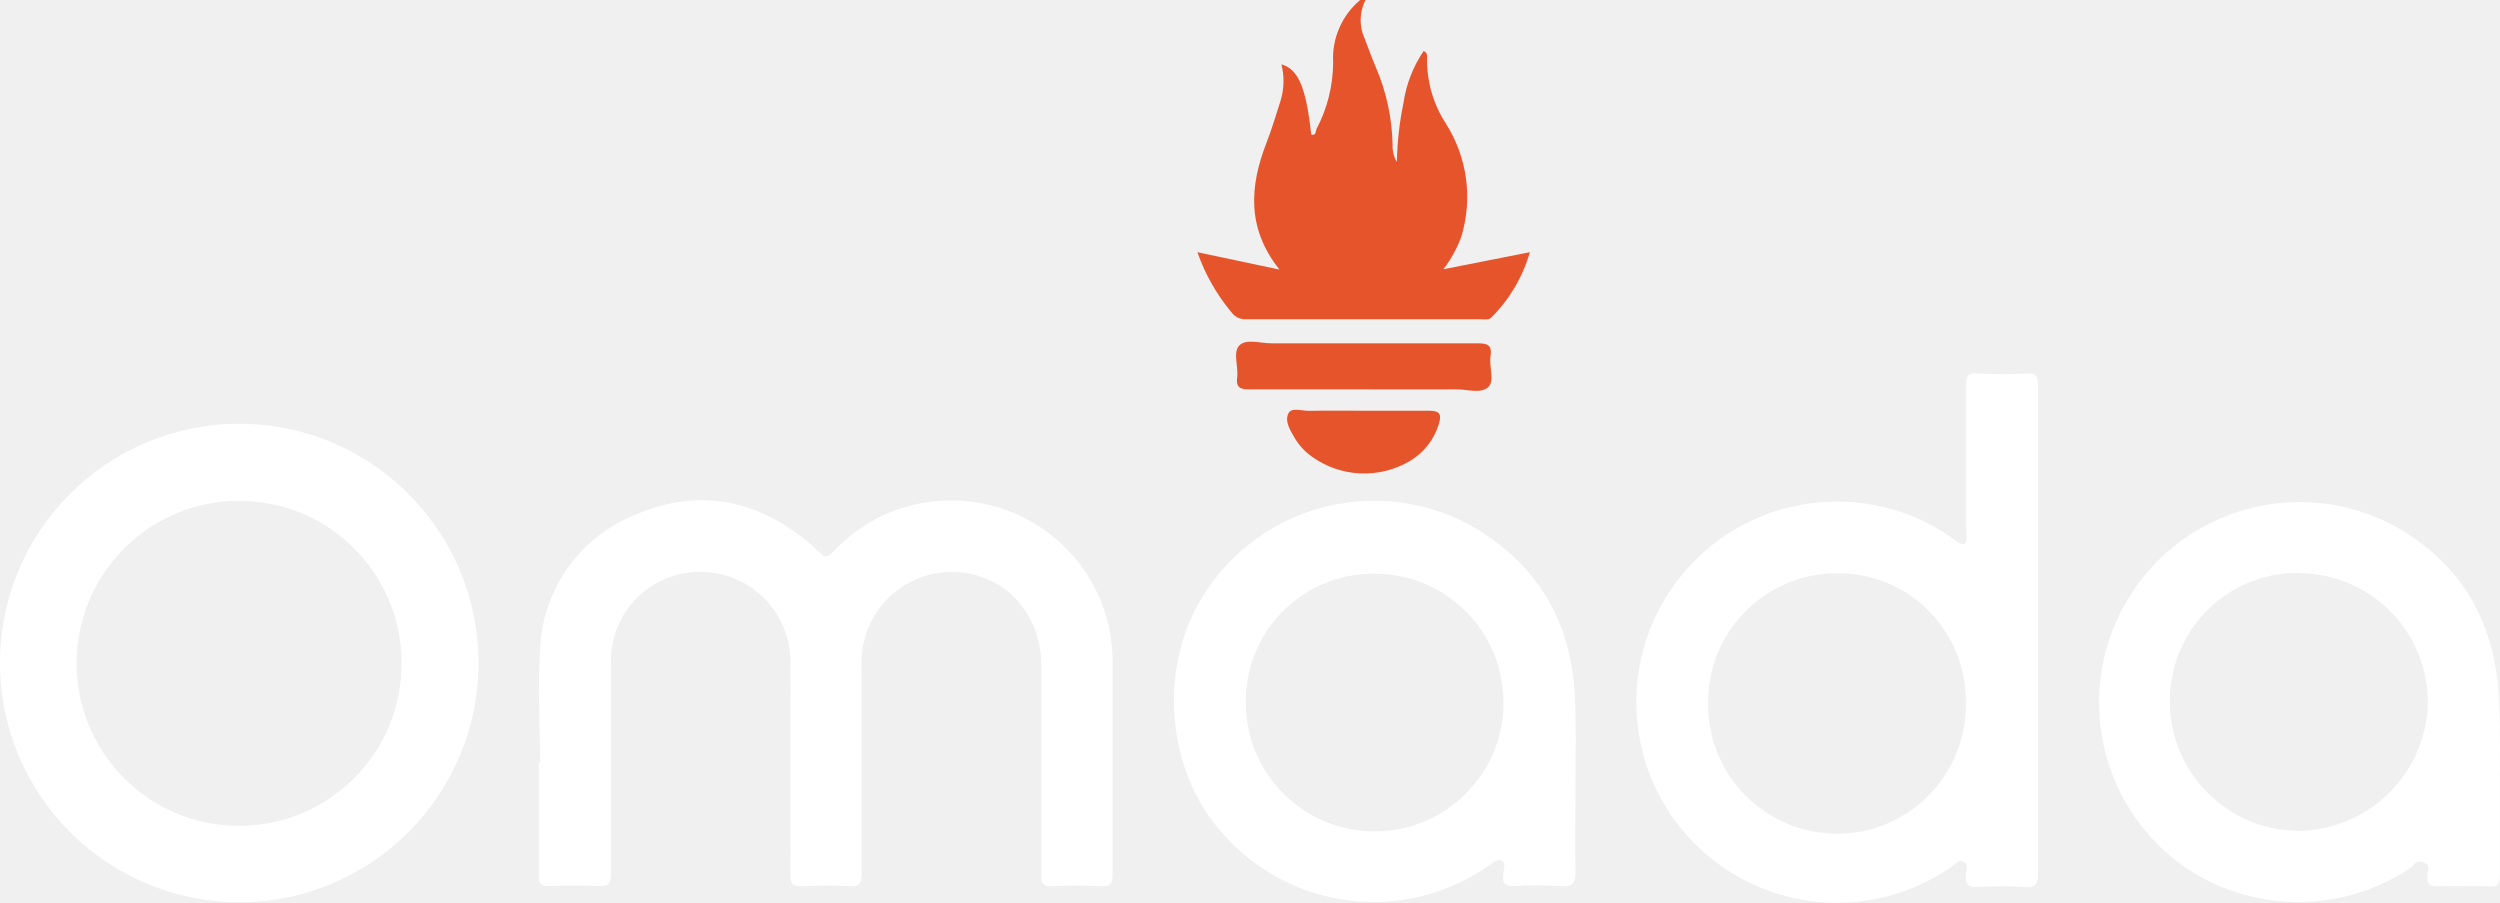
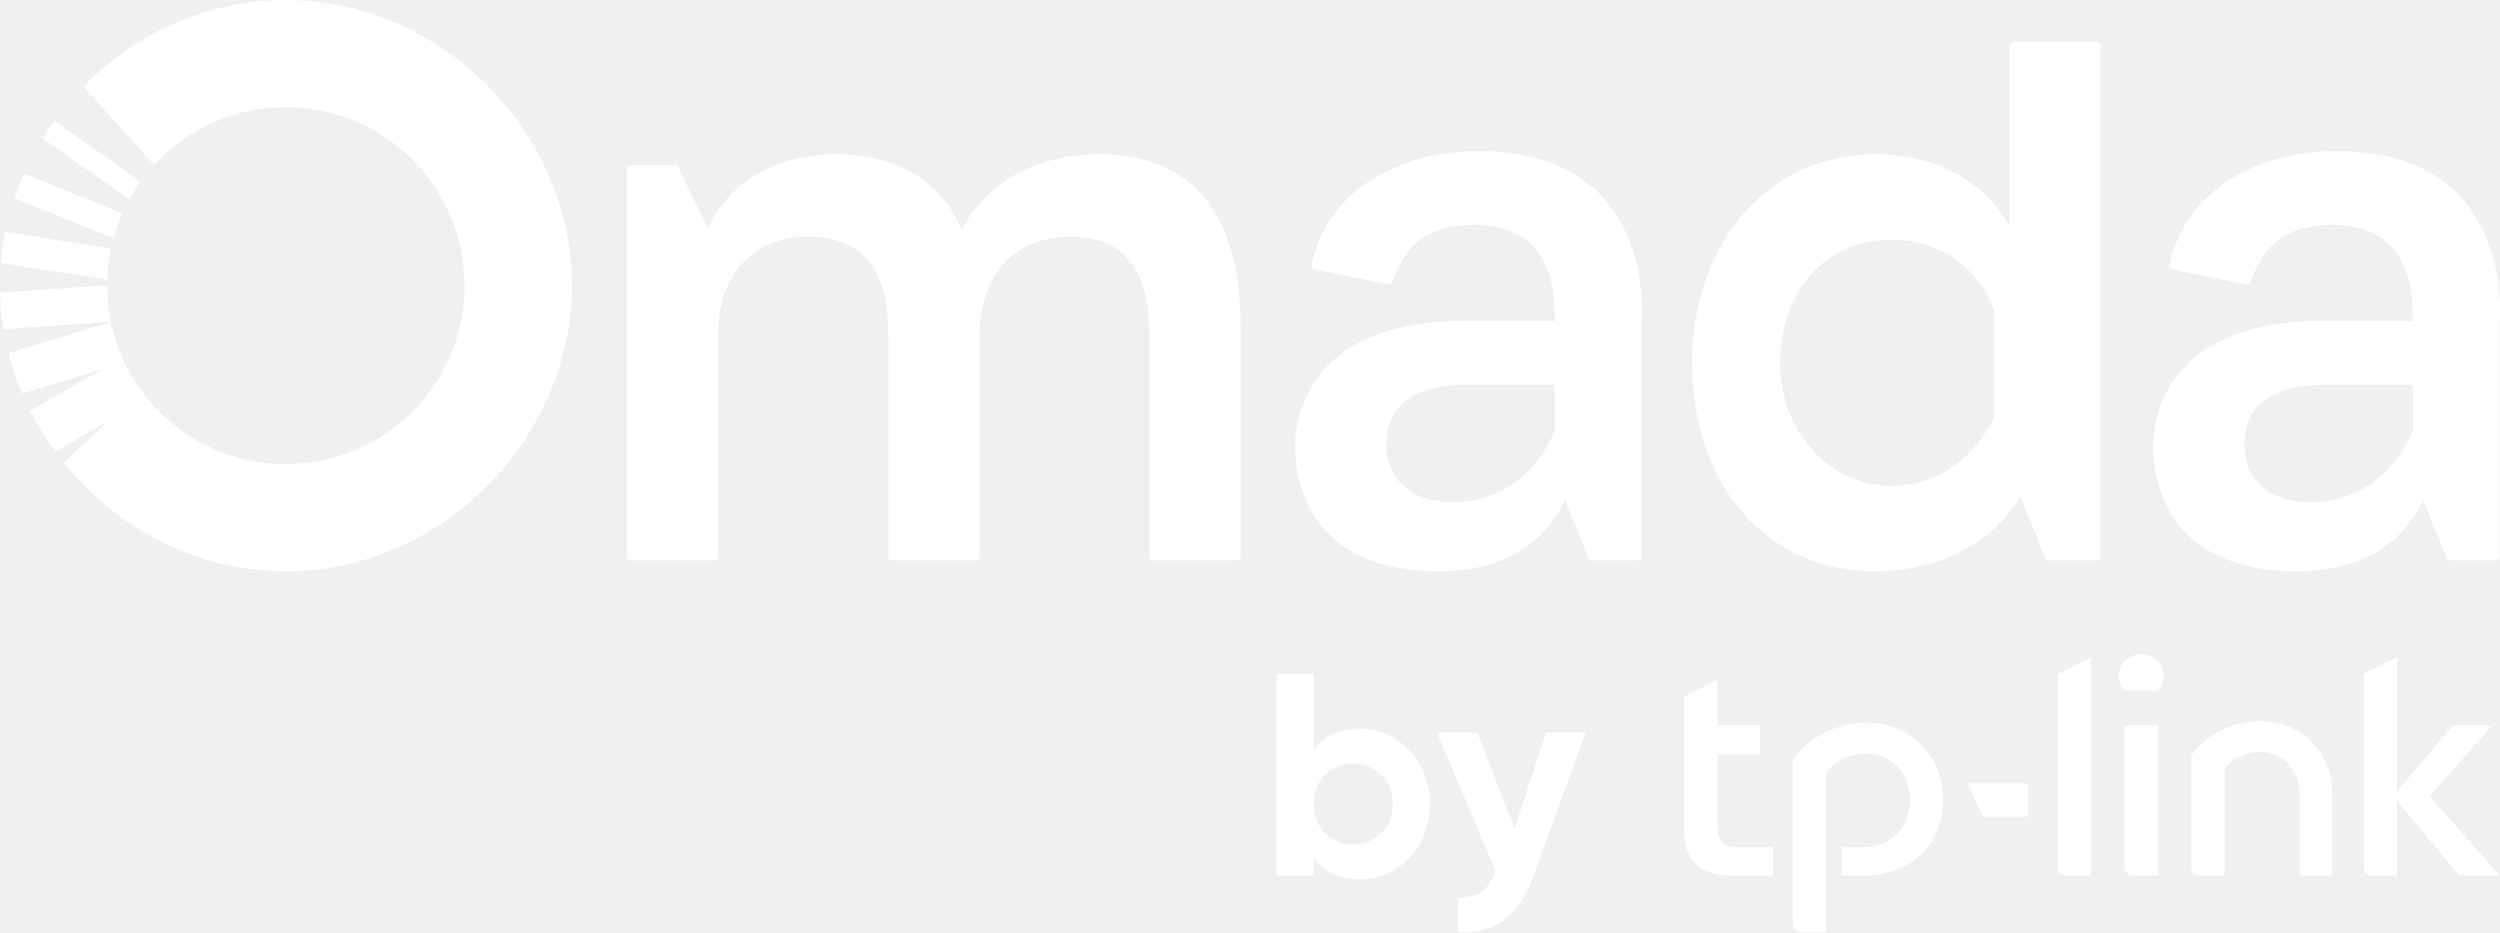
- <svg xmlns="http://www.w3.org/2000/svg" viewBox="0 0 225.82 81.5">
-   <defs>
-     <style>.cls-1{fill:#e6542c;}.cls-2{fill:#fff;}</style>
-   </defs>
-   <g id="Layer_2" data-name="Layer 2">
-     <g id="Layer_1-2" data-name="Layer 1">
-       <path class="cls-1" d="M123.34,0a4,4,0,0,0-.08,3.47c.34.85.63,1.72,1,2.56a18.65,18.65,0,0,1,1.53,7.09,2.7,2.7,0,0,0,.39,1.51,28.19,28.19,0,0,1,.59-5.31A11.19,11.19,0,0,1,128.6,4.6c.39.21.31.53.3.77a10.54,10.54,0,0,0,1.69,5.77A12.34,12.34,0,0,1,132,21.37a11,11,0,0,1-1.62,2.95l7.81-1.54a13.64,13.64,0,0,1-3.48,5.9c-.25.25-.61.16-.92.16H112.54a1.53,1.53,0,0,1-1.31-.64,17.33,17.33,0,0,1-3.07-5.42l7.41,1.57c-2.95-3.71-2.7-7.49-1.19-11.4.49-1.26.88-2.56,1.29-3.85a6.13,6.13,0,0,0,.08-3.29c1.53.44,2.23,2.1,2.69,6.35.45.12.39-.32.48-.51a13.05,13.05,0,0,0,1.5-6A6.87,6.87,0,0,1,122.86,0Z" />
-       <path class="cls-2" d="M48.78,68.93c0-3.44-.22-6.89,0-10.31a13.67,13.67,0,0,1,8.7-12.16c5.32-2.27,10.38-1.49,15,2.1a11.55,11.55,0,0,1,1,.83c1.14,1.13,1.14,1.14,2.21,0a14.58,14.58,0,0,1,20.46,0A14.43,14.43,0,0,1,100.5,60c0,6.31,0,12.63,0,18.95,0,.9-.22,1.16-1.12,1.1a41.5,41.5,0,0,0-4.32,0c-.86.05-1-.24-1-1.06,0-6.28,0-12.56,0-18.83,0-4.88-3.47-8.5-8.14-8.5a8.15,8.15,0,0,0-8.09,8.44c0,6.28,0,12.56,0,18.83,0,.91-.23,1.17-1.13,1.12-1.43-.08-2.88-.07-4.31,0-.79,0-1-.19-1-1q.06-9.48,0-18.95a8.12,8.12,0,0,0-9.29-8.36,8,8,0,0,0-6.91,7.8c0,6.44,0,12.88,0,19.31,0,.92-.18,1.26-1.16,1.19a43.84,43.84,0,0,0-4.44,0c-.75,0-.93-.22-.92-.95,0-3.39,0-6.79,0-10.19Z" />
-       <path class="cls-2" d="M0,60A21.61,21.61,0,1,1,21.72,81.5,21.63,21.63,0,0,1,0,60ZM21.59,45.24A14.68,14.68,0,1,0,36.28,59.88,14.67,14.67,0,0,0,21.59,45.24Z" />
-       <path class="cls-2" d="M184.09,57c0,7.31,0,14.62,0,21.94,0,.94-.22,1.24-1.18,1.18a34.62,34.62,0,0,0-4.2,0c-.89.05-1.23-.19-1.13-1.11,0-.39.29-.95-.2-1.18s-.81.26-1.15.5a18.12,18.12,0,1,1-.19-29.94c.45.3,1,.94,1.38.72s.18-1,.18-1.54c0-4.27,0-8.55,0-12.83,0-.84.22-1.09,1.06-1a41.5,41.5,0,0,0,4.32,0c.91-.06,1.12.21,1.11,1.11C184.08,42.16,184.09,49.55,184.09,57ZM166,51.78A11.62,11.62,0,0,0,154.3,63.26a11.64,11.64,0,1,0,23.27.16A11.52,11.52,0,0,0,166,51.78Z" />
-       <path class="cls-2" d="M142.31,70.82c0,2.68-.05,5.36,0,8,0,1-.29,1.28-1.26,1.22a31,31,0,0,0-4.2,0c-1,.07-1.17-.34-1.06-1.17.05-.37.25-.87-.13-1.11s-.81.18-1.16.41a18.1,18.1,0,0,1-24.07-2.9c-4.87-5.38-5.75-14.1-2.32-20.48a18.17,18.17,0,0,1,25.3-7c5.77,3.51,8.63,8.76,8.86,15.45C142.38,65.78,142.31,68.3,142.31,70.82Zm-18.15-19a11.52,11.52,0,0,0-11.63,11.8,11.64,11.64,0,1,0,11.63-11.8Z" />
-       <path class="cls-2" d="M225.8,70.75c0,2.8,0,5.59,0,8.39,0,.74-.2,1-.94.92-1.56,0-3.12-.06-4.68,0-.77,0-.94-.22-.92-.94,0-.38.38-.93-.35-1.21s-.86.26-1.19.5a18.21,18.21,0,0,1-20.55-.21,18.12,18.12,0,0,1,19-30.76c6.31,3.47,9.36,9,9.57,16.12C225.86,66,225.8,68.35,225.8,70.75Zm-18.15-19A11.53,11.53,0,0,0,196,63.31a11.69,11.69,0,0,0,11.65,11.74A11.83,11.83,0,0,0,219.3,63.48,11.67,11.67,0,0,0,207.65,51.77Z" />
-       <path class="cls-1" d="M123.1,35.17c-3.4,0-6.8,0-10.19,0-.83,0-1.29-.1-1.16-1.08s-.41-2.27.2-2.89,1.9-.19,2.88-.19c6.2,0,12.39,0,18.59,0,.86,0,1.38.1,1.22,1.14s.43,2.28-.25,2.85-1.83.17-2.78.17C128.77,35.18,125.94,35.17,123.1,35.17Z" />
-       <path class="cls-1" d="M123.1,37.1c2,0,4,0,6,0,1,0,1.12.36.87,1.2a5.87,5.87,0,0,1-2.68,3.38,8.11,8.11,0,0,1-8.8-.44A5.43,5.43,0,0,1,117,39.65c-.42-.73-1-1.59-.61-2.33.28-.55,1.25-.19,1.9-.21C119.9,37.08,121.5,37.1,123.1,37.1Z" />
-     </g>
-   </g>
+ <svg xmlns="http://www.w3.org/2000/svg" width="118" height="44" viewBox="0 0 118 44" fill="none">
+   <path fill-rule="evenodd" clip-rule="evenodd" d="M6.643 8.564L2.564 5.711C2.37 5.978 2.186 6.252 2.012 6.532L6.112 9.398C6.273 9.109 6.451 8.831 6.643 8.564ZM5.776 10.074L1.13 8.2C0.963 8.576 0.814 8.96 0.682 9.351L5.36 11.238C5.47 10.838 5.61 10.449 5.776 10.074ZM5.238 11.73L0.25 10.941C0.152 11.424 0.083 11.914 0.041 12.409L5.062 13.204C5.078 12.7 5.137 12.208 5.238 11.73ZM5.055 13.482C5.055 13.475 5.055 13.468 5.055 13.462L0 13.814C0.015 14.395 0.068 14.971 0.161 15.538L5.227 15.184C5.114 14.634 5.055 14.065 5.055 13.482ZM26.992 13.482C26.992 20.6 20.948 26.964 13.491 26.964C9.257 26.964 5.479 24.91 3.004 21.831L5.09 19.889L2.61 21.318C2.165 20.709 1.77 20.064 1.429 19.391L4.866 17.41L1.046 18.576C0.783 17.959 0.567 17.322 0.399 16.67L5.23 15.195C6.022 19.026 9.42 21.907 13.491 21.907C18.151 21.907 21.928 18.135 21.928 13.482C21.928 8.829 18.151 5.056 13.491 5.056C11.032 5.056 8.819 6.108 7.277 7.785L3.937 4.08C6.38 1.595 9.759 0 13.491 0C20.948 0 26.992 6.364 26.992 13.482ZM58.552 15.363V26.268C58.552 26.37 58.47 26.451 58.369 26.451H54.428C54.327 26.451 54.245 26.37 54.245 26.268V15.683C54.245 12.689 52.994 11.171 50.529 11.171C47.88 11.171 46.235 12.973 46.235 15.876V26.268C46.235 26.37 46.153 26.451 46.052 26.451H42.111C42.01 26.451 41.928 26.37 41.928 26.268V15.683C41.928 12.689 40.656 11.171 38.147 11.171C35.519 11.171 33.886 12.973 33.886 15.876V26.268C33.886 26.37 33.804 26.451 33.703 26.451H29.762C29.661 26.451 29.579 26.37 29.579 26.268V7.981C29.579 7.88 29.661 7.798 29.762 7.798H31.822C31.913 7.798 31.997 7.851 32.036 7.934L33.403 10.802C33.696 10.108 35.153 7.286 39.494 7.286C42.312 7.286 44.352 8.506 45.402 10.817C46.632 8.539 48.937 7.286 51.908 7.286C56.255 7.286 58.552 10.079 58.552 15.363ZM65.442 20.914C65.437 18.767 67.347 18.131 69.381 18.161H73.389V20.32C73.163 20.912 71.854 23.701 68.557 23.701C66.79 23.726 65.391 22.755 65.442 20.914ZM69.751 7.126C66.246 7.126 62.655 8.858 61.904 12.506C61.883 12.605 61.949 12.701 62.048 12.722L65.52 13.424C65.611 13.442 65.7 13.389 65.73 13.302C66.369 11.431 67.49 10.639 69.56 10.613C73.503 10.612 73.373 14.178 73.389 15.151H69.022C67.401 15.151 65.987 15.391 64.82 15.865C61.349 17.196 60.22 20.916 61.881 24.094C62.461 25.165 64.011 26.964 67.876 26.964C70.78 26.964 72.796 25.831 73.873 23.595C74.076 24.099 74.768 25.817 74.969 26.315C75.002 26.398 75.082 26.451 75.172 26.451H77.297C77.397 26.451 77.48 26.37 77.48 26.268V15.151C77.482 14.98 78.206 7.126 69.751 7.126ZM94.143 14.71V19.712C92.93 21.98 91.162 22.936 89.244 22.936C86.465 22.936 84.023 20.492 84.023 17.125C84.023 13.757 86.144 11.314 89.244 11.314C92.143 11.314 93.703 13.282 94.143 14.71ZM94.848 10.677C94.391 9.829 92.671 7.286 88.502 7.286C83.499 7.286 79.869 11.424 79.869 17.125C79.869 22.917 83.405 26.964 88.469 26.964C93.081 26.964 94.991 24.092 95.367 23.436L96.526 26.314C96.56 26.396 96.641 26.451 96.73 26.451H98.972C99.073 26.451 99.155 26.37 99.155 26.268V2.156C99.155 2.055 99.073 1.973 98.972 1.973H95.031C94.93 1.973 94.848 2.055 94.848 2.156V10.677ZM105.946 20.914C105.941 18.767 107.851 18.131 109.885 18.161H113.893V20.32C113.667 20.912 112.358 23.701 109.061 23.701C107.294 23.726 105.895 22.755 105.946 20.914ZM110.255 7.126C106.75 7.126 103.159 8.858 102.408 12.506C102.388 12.605 102.453 12.701 102.552 12.722L106.025 13.424C106.115 13.442 106.204 13.389 106.234 13.302C106.873 11.431 107.995 10.639 110.064 10.613C114.008 10.612 113.877 14.178 113.893 15.151H109.526C107.905 15.151 106.492 15.391 105.325 15.865C101.853 17.196 100.724 20.916 102.385 24.094C102.965 25.165 104.515 26.964 108.38 26.964C111.284 26.964 113.3 25.831 114.377 23.595C114.58 24.099 115.272 25.817 115.473 26.315C115.506 26.398 115.587 26.451 115.676 26.451H117.801C117.902 26.451 117.984 26.37 117.984 26.268V15.151C117.986 14.98 118.71 7.126 110.255 7.126ZM72.983 34.576H74.847L72.39 41.319C71.687 43.261 70.553 44.087 68.824 43.993V42.374C69.756 42.388 70.269 42.021 70.593 41.104L67.825 34.576H69.729L71.485 39.108L72.983 34.576ZM63.868 39.85C64.793 39.85 65.745 39.214 65.745 37.948C65.745 36.823 64.932 36.046 63.868 36.046C62.795 36.046 62.004 36.823 62.004 37.948C62.004 38.87 62.595 39.85 63.868 39.85ZM66.514 35.426C67.163 36.114 67.487 36.95 67.487 37.948C67.487 38.946 67.163 39.796 66.515 40.483C65.88 41.172 65.096 41.508 64.192 41.508C63.246 41.508 62.517 41.185 62.004 40.524V41.319H60.261V31.811H62.004V35.372C62.517 34.711 63.246 34.388 64.192 34.388C65.096 34.388 65.88 34.738 66.514 35.426ZM97.124 40.941C97.124 41.143 97.301 41.319 97.503 41.319H98.69V31.03L97.124 31.811V40.941ZM106.671 34.031C105.408 34.031 104.095 34.687 103.438 35.645V40.941C103.438 41.143 103.615 41.319 103.817 41.319H105.004V36.275C105.383 35.796 105.989 35.494 106.671 35.494C107.757 35.494 108.54 36.351 108.54 37.486V41.319H110.08V37.436C110.08 35.494 108.615 34.031 106.671 34.031ZM81.062 38.949V35.62H83.083V34.233H81.062V32.089L79.495 32.871V39.276C79.495 40.588 80.279 41.319 81.668 41.319H83.688V39.983H82.072C81.314 39.983 81.062 39.705 81.062 38.949ZM88.082 34.107C86.744 34.107 85.33 34.813 84.623 35.847V43.615C84.623 43.816 84.799 43.993 85.002 43.993H86.189V36.477C86.568 35.922 87.274 35.569 88.058 35.569C89.269 35.569 90.154 36.477 90.154 37.763C90.154 39.024 89.269 39.983 88.058 39.983H86.947V41.319H88.082C90.179 41.319 91.719 39.831 91.719 37.763C91.719 35.67 90.154 34.107 88.082 34.107ZM101.847 41.319V34.233H100.281V40.941C100.281 41.143 100.458 41.319 100.66 41.319H101.847ZM117.985 41.319L114.677 37.587L117.632 34.233H115.787L113.136 37.361V31.03L111.57 31.811V40.915C111.57 41.143 111.747 41.319 111.949 41.319H113.136V37.788L116.065 41.319H117.985ZM93.613 38.545H95.735V36.981H92.856L93.613 38.545ZM101.064 30.878C100.483 30.878 100.003 31.332 100.003 31.912C100.003 32.189 100.104 32.417 100.281 32.593H101.847C102.024 32.417 102.125 32.189 102.125 31.912C102.125 31.332 101.645 30.878 101.064 30.878Z" fill="white" />
</svg>
